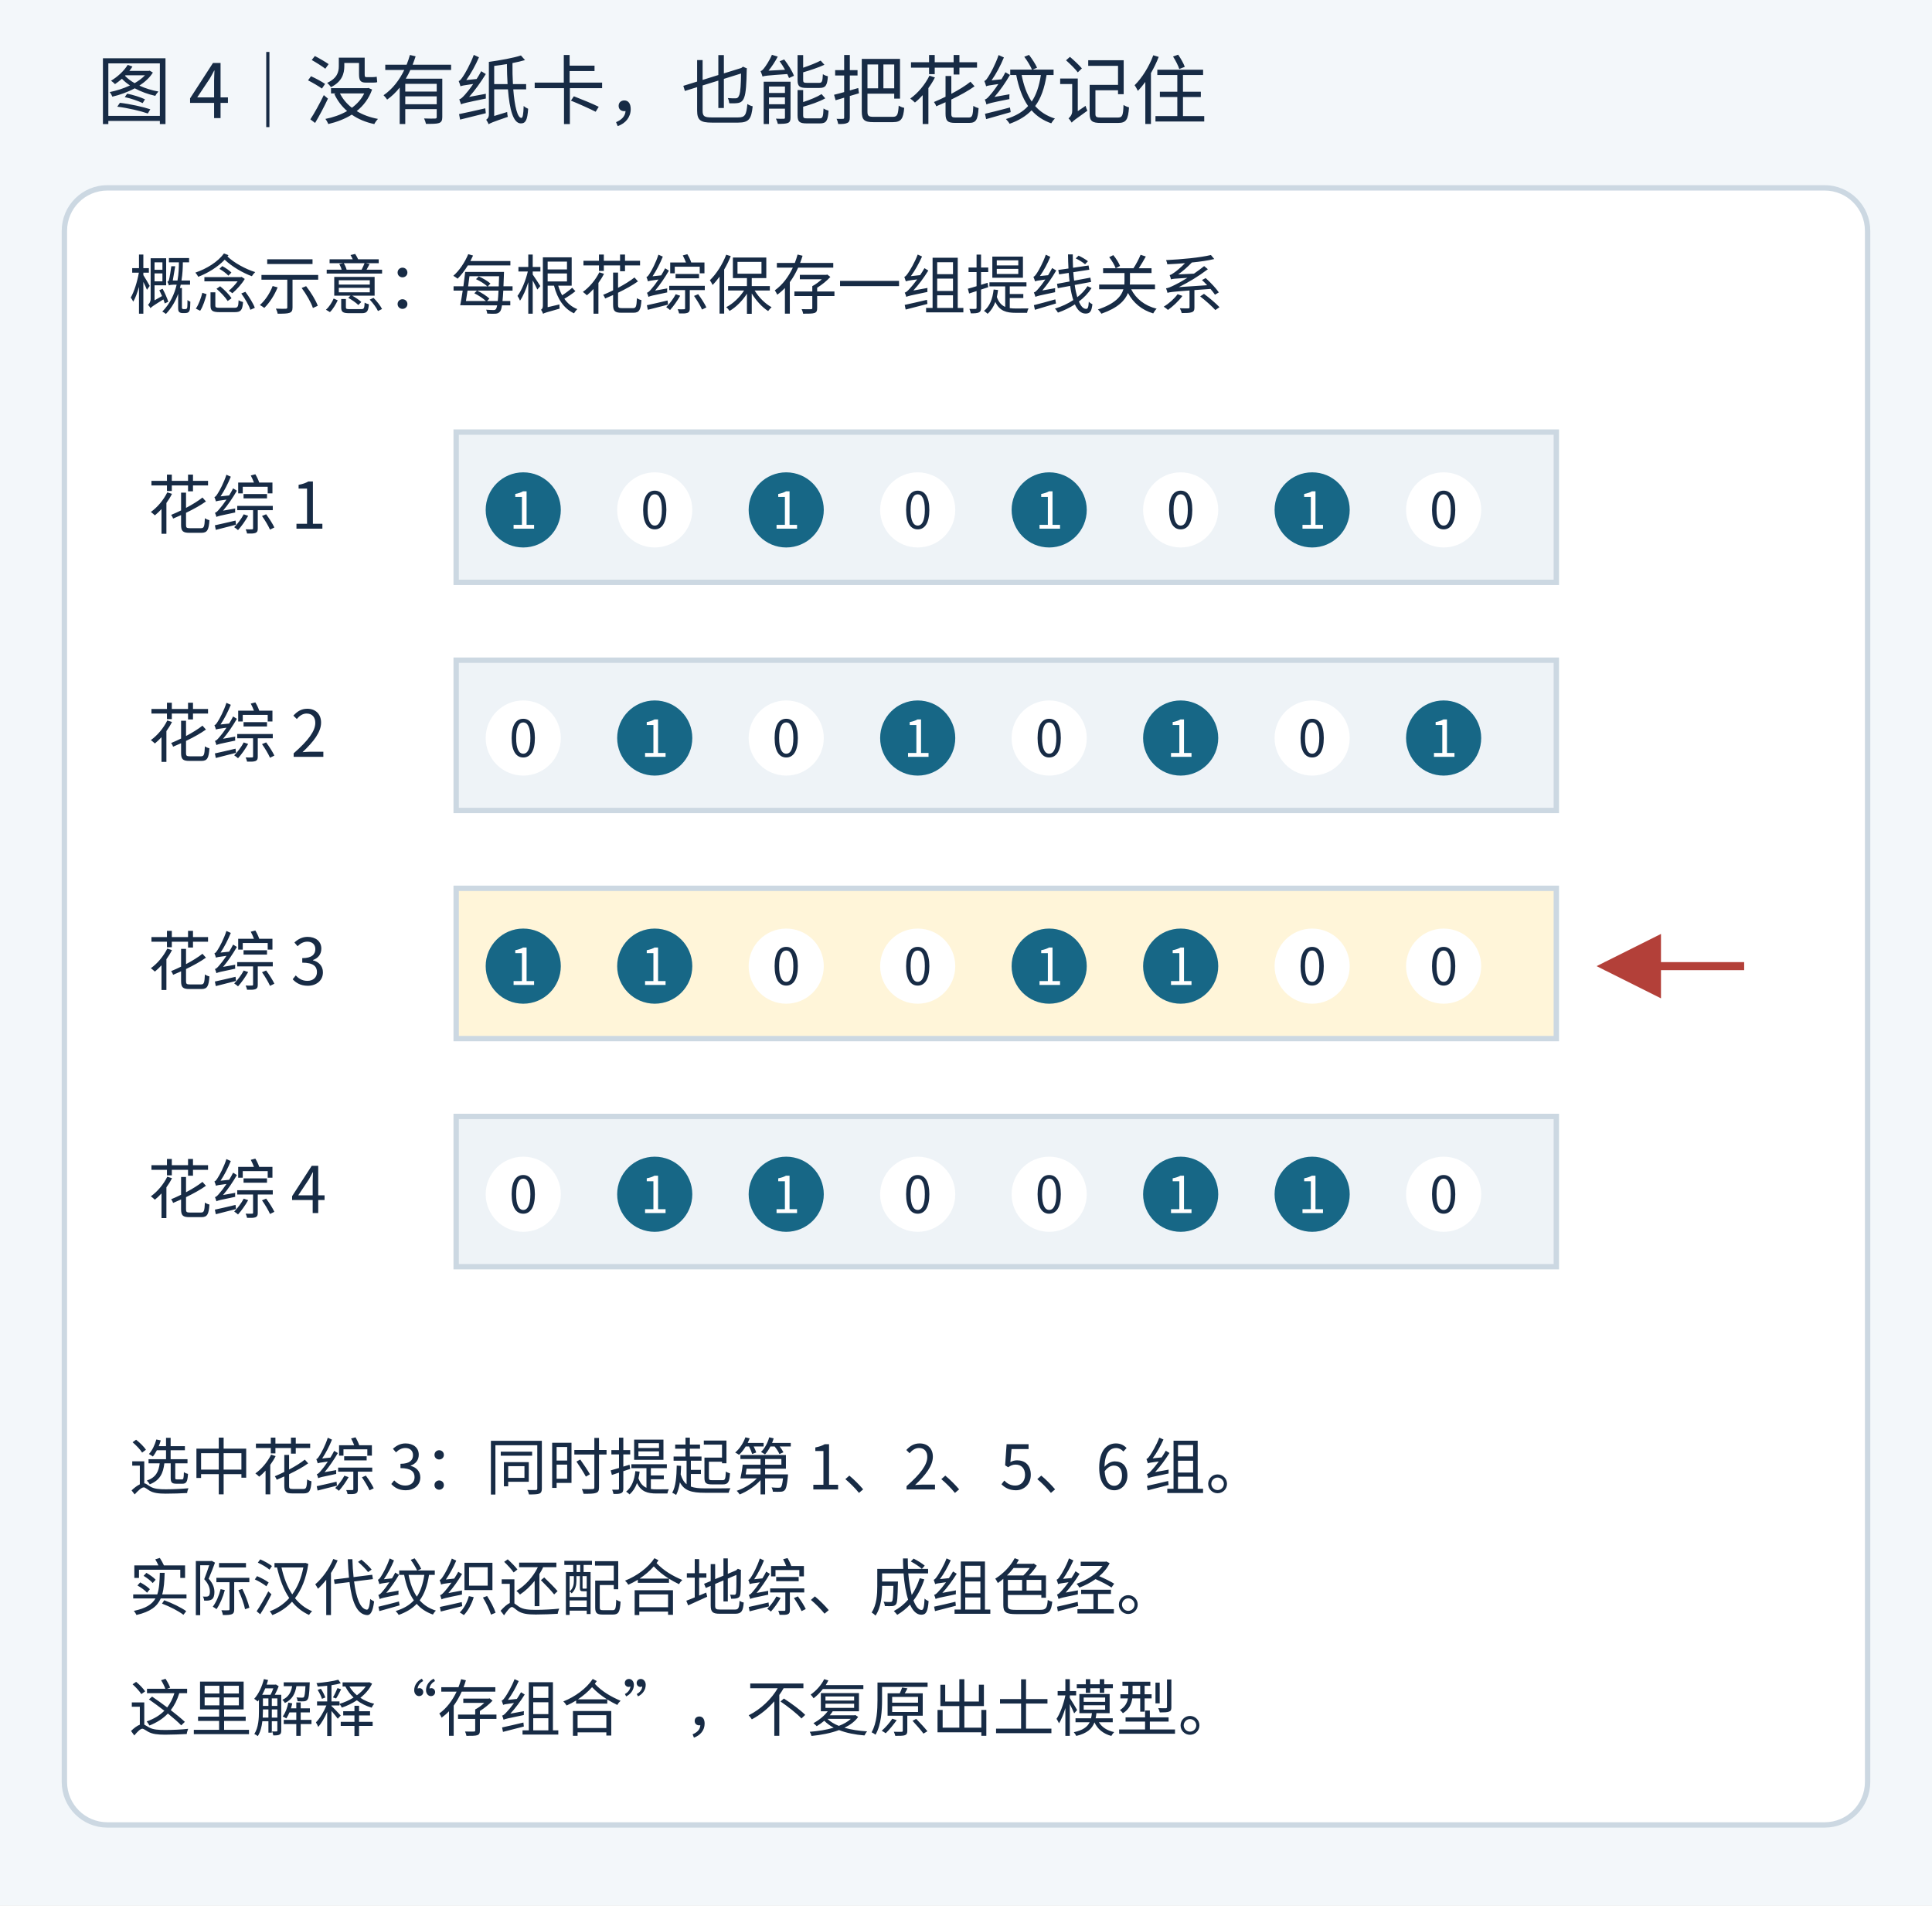
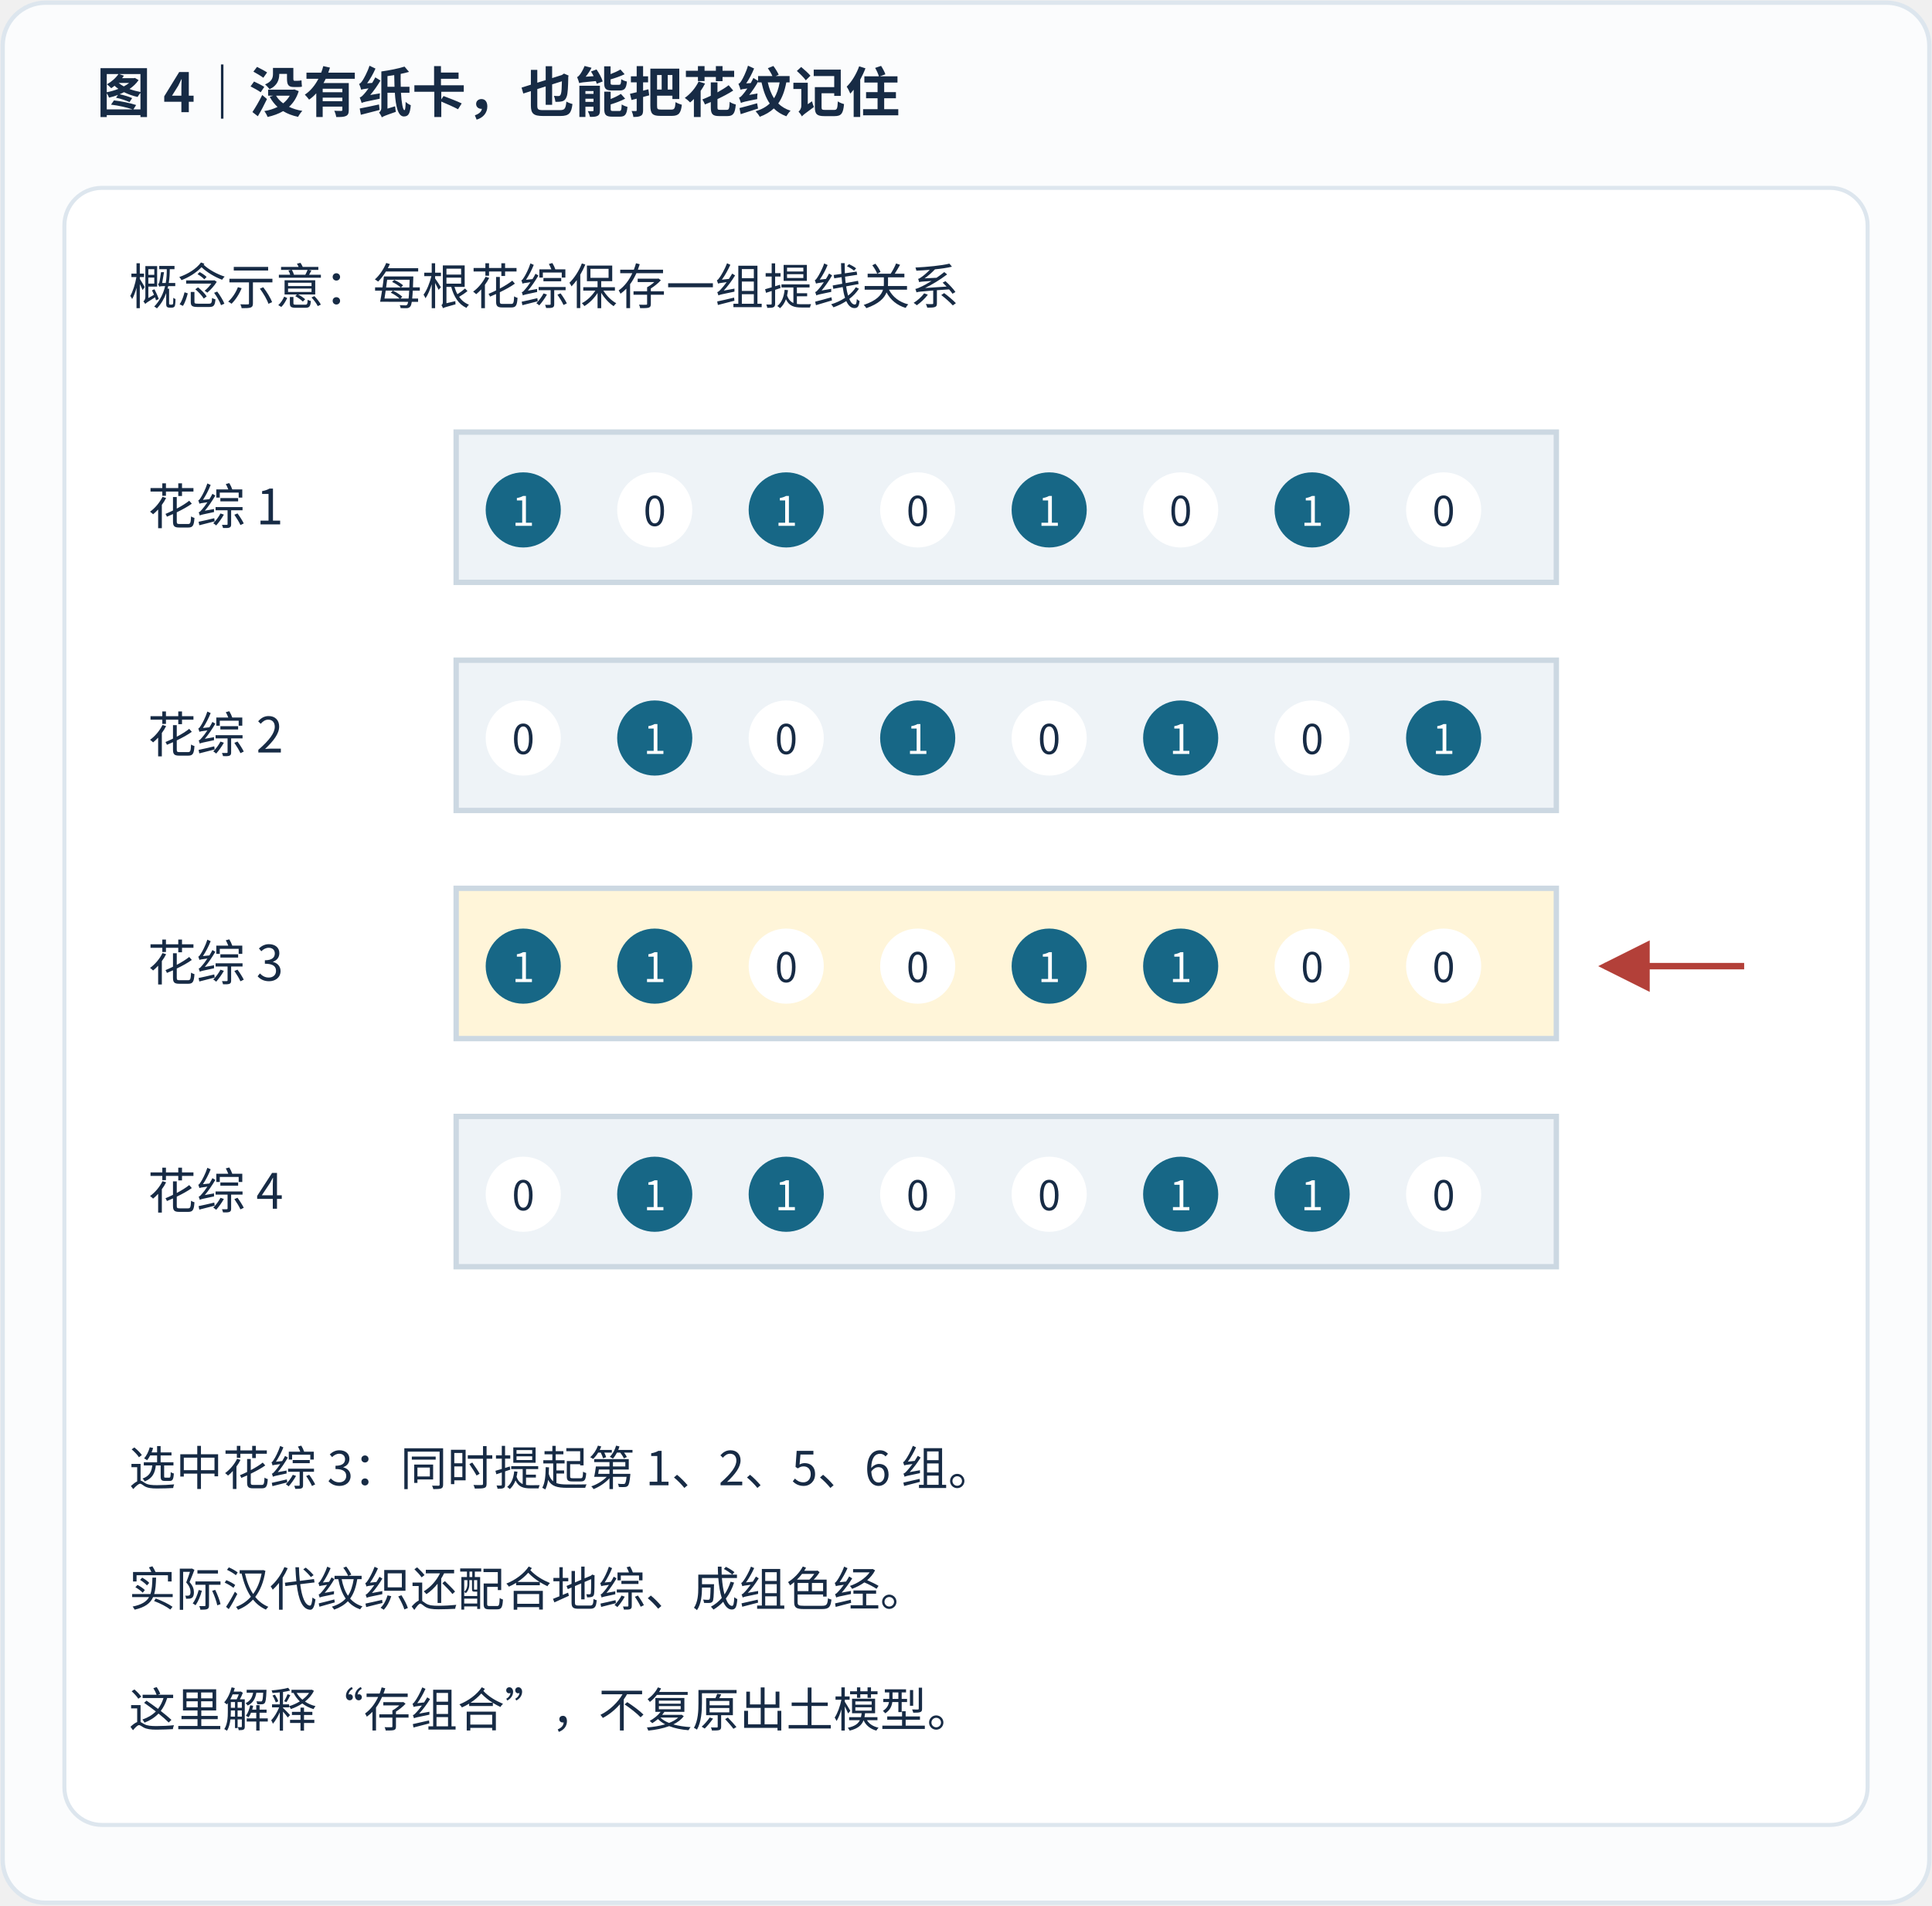
- <svg xmlns="http://www.w3.org/2000/svg" width="720" height="710" viewBox="0 0 720 710" role="img" aria-labelledby="title desc" lang="zh-CN">
+ <svg xmlns="http://www.w3.org/2000/svg" width="540" height="532.5" viewBox="0 0 540 532.5" role="img" aria-labelledby="title desc" lang="zh-CN">
  <defs>
    <marker id="arrow" markerWidth="8" markerHeight="8" refX="7" refY="4" orient="auto-start-reverse">
      <path d="M0 0L8 4L0 8Z" fill="context-stroke" />
    </marker>
  </defs>
-   <style>text{font-family:"Microsoft YaHei","Noto Sans CJK SC",sans-serif}</style>
-   <rect width="720" height="710" fill="#f3f7fa" />
-   <text x="36" y="44" font-size="28" fill="#172b45" text-anchor="start">图 4｜没有纸卡，也能把花纹记住</text>
-   <rect x="24" y="70" width="672" height="610" rx="16" fill="#fff" stroke="#ccd8e2" stroke-width="2" />
-   <text x="48" y="115" font-size="24" fill="#172b45" text-anchor="start">概念示意：每根花综保存一组提线关系</text>
-   <rect x="170" y="161" width="410" height="56" rx="0" fill="#eef3f7" stroke="#ccd8e2" stroke-width="2" />
-   <text x="55" y="197" font-size="24" fill="#172b45" text-anchor="start">花综 1</text>
-   <circle cx="195.000" cy="190.000" r="14" fill="#176786" />
-   <text x="195" y="197" font-size="19" fill="#fff" text-anchor="middle">1</text>
-   <circle cx="244.000" cy="190.000" r="14" fill="#fff" />
-   <text x="244" y="197" font-size="19" fill="#172b45" text-anchor="middle">0</text>
-   <circle cx="293.000" cy="190.000" r="14" fill="#176786" />
-   <text x="293" y="197" font-size="19" fill="#fff" text-anchor="middle">1</text>
-   <circle cx="342.000" cy="190.000" r="14" fill="#fff" />
-   <text x="342" y="197" font-size="19" fill="#172b45" text-anchor="middle">0</text>
-   <circle cx="391.000" cy="190.000" r="14" fill="#176786" />
-   <text x="391" y="197" font-size="19" fill="#fff" text-anchor="middle">1</text>
-   <circle cx="440.000" cy="190.000" r="14" fill="#fff" />
-   <text x="440" y="197" font-size="19" fill="#172b45" text-anchor="middle">0</text>
-   <circle cx="489.000" cy="190.000" r="14" fill="#176786" />
-   <text x="489" y="197" font-size="19" fill="#fff" text-anchor="middle">1</text>
-   <circle cx="538.000" cy="190.000" r="14" fill="#fff" />
-   <text x="538" y="197" font-size="19" fill="#172b45" text-anchor="middle">0</text>
-   <rect x="170" y="246" width="410" height="56" rx="0" fill="#eef3f7" stroke="#ccd8e2" stroke-width="2" />
-   <text x="55" y="282" font-size="24" fill="#172b45" text-anchor="start">花综 2</text>
-   <circle cx="195.000" cy="275.000" r="14" fill="#fff" />
-   <text x="195" y="282" font-size="19" fill="#172b45" text-anchor="middle">0</text>
-   <circle cx="244.000" cy="275.000" r="14" fill="#176786" />
-   <text x="244" y="282" font-size="19" fill="#fff" text-anchor="middle">1</text>
-   <circle cx="293.000" cy="275.000" r="14" fill="#fff" />
-   <text x="293" y="282" font-size="19" fill="#172b45" text-anchor="middle">0</text>
-   <circle cx="342.000" cy="275.000" r="14" fill="#176786" />
-   <text x="342" y="282" font-size="19" fill="#fff" text-anchor="middle">1</text>
-   <circle cx="391.000" cy="275.000" r="14" fill="#fff" />
-   <text x="391" y="282" font-size="19" fill="#172b45" text-anchor="middle">0</text>
-   <circle cx="440.000" cy="275.000" r="14" fill="#176786" />
-   <text x="440" y="282" font-size="19" fill="#fff" text-anchor="middle">1</text>
-   <circle cx="489.000" cy="275.000" r="14" fill="#fff" />
-   <text x="489" y="282" font-size="19" fill="#172b45" text-anchor="middle">0</text>
-   <circle cx="538.000" cy="275.000" r="14" fill="#176786" />
-   <text x="538" y="282" font-size="19" fill="#fff" text-anchor="middle">1</text>
-   <rect x="170" y="331" width="410" height="56" rx="0" fill="#fff5d9" stroke="#ccd8e2" stroke-width="2" />
-   <text x="55" y="367" font-size="24" fill="#172b45" text-anchor="start">花综 3</text>
-   <circle cx="195.000" cy="360.000" r="14" fill="#176786" />
-   <text x="195" y="367" font-size="19" fill="#fff" text-anchor="middle">1</text>
-   <circle cx="244.000" cy="360.000" r="14" fill="#176786" />
-   <text x="244" y="367" font-size="19" fill="#fff" text-anchor="middle">1</text>
-   <circle cx="293.000" cy="360.000" r="14" fill="#fff" />
-   <text x="293" y="367" font-size="19" fill="#172b45" text-anchor="middle">0</text>
-   <circle cx="342.000" cy="360.000" r="14" fill="#fff" />
-   <text x="342" y="367" font-size="19" fill="#172b45" text-anchor="middle">0</text>
-   <circle cx="391.000" cy="360.000" r="14" fill="#176786" />
-   <text x="391" y="367" font-size="19" fill="#fff" text-anchor="middle">1</text>
-   <circle cx="440.000" cy="360.000" r="14" fill="#176786" />
-   <text x="440" y="367" font-size="19" fill="#fff" text-anchor="middle">1</text>
-   <circle cx="489.000" cy="360.000" r="14" fill="#fff" />
-   <text x="489" y="367" font-size="19" fill="#172b45" text-anchor="middle">0</text>
-   <circle cx="538.000" cy="360.000" r="14" fill="#fff" />
-   <text x="538" y="367" font-size="19" fill="#172b45" text-anchor="middle">0</text>
-   <path d="M650.000,360.000 L598.000,360.000" fill="none" stroke="#b34039" stroke-width="3" marker-end="url(#arrow)" />
-   <rect x="170" y="416" width="410" height="56" rx="0" fill="#eef3f7" stroke="#ccd8e2" stroke-width="2" />
-   <text x="55" y="452" font-size="24" fill="#172b45" text-anchor="start">花综 4</text>
-   <circle cx="195.000" cy="445.000" r="14" fill="#fff" />
-   <text x="195" y="452" font-size="19" fill="#172b45" text-anchor="middle">0</text>
-   <circle cx="244.000" cy="445.000" r="14" fill="#176786" />
-   <text x="244" y="452" font-size="19" fill="#fff" text-anchor="middle">1</text>
-   <circle cx="293.000" cy="445.000" r="14" fill="#176786" />
-   <text x="293" y="452" font-size="19" fill="#fff" text-anchor="middle">1</text>
-   <circle cx="342.000" cy="445.000" r="14" fill="#fff" />
-   <text x="342" y="452" font-size="19" fill="#172b45" text-anchor="middle">0</text>
-   <circle cx="391.000" cy="445.000" r="14" fill="#fff" />
-   <text x="391" y="452" font-size="19" fill="#172b45" text-anchor="middle">0</text>
-   <circle cx="440.000" cy="445.000" r="14" fill="#176786" />
-   <text x="440" y="452" font-size="19" fill="#fff" text-anchor="middle">1</text>
-   <circle cx="489.000" cy="445.000" r="14" fill="#176786" />
-   <text x="489" y="452" font-size="19" fill="#fff" text-anchor="middle">1</text>
-   <circle cx="538.000" cy="445.000" r="14" fill="#fff" />
-   <text x="538" y="452" font-size="19" fill="#172b45" text-anchor="middle">0</text>
-   <text x="48" y="555" font-size="23" fill="#172b45" text-anchor="start">选中花综 3：同时提起第 1、2、5、6 组。</text>
-   <text x="48" y="600" font-size="23" fill="#172b45" text-anchor="start">实际汉代纹织还配合地综、成组色经。</text>
-   <text x="48" y="645" font-size="23" fill="#172b45" text-anchor="start">这里解释“存组合”，不复原出土模型。</text>
+   <style>text{font-family:"PingFang SC","Hiragino Sans GB","Microsoft YaHei","Noto Sans CJK SC",sans-serif}</style>
+   <rect x="0.75" y="0.75" width="538.5" height="531" rx="12" fill="#fbfcfd" stroke="#dde6ee" stroke-width="1.2" />
+   <g transform="scale(0.75)">
+     <text x="36" y="41.80" font-size="20.2" fill="#172b45" text-anchor="start" font-weight="700">图 4｜没有纸卡，也能把花纹记住</text>
+     <rect x="24" y="70" width="672" height="610" rx="14" fill="#ffffff" stroke="#dde6ee" stroke-width="1.5" />
+     <text x="48" y="113.39" font-size="18.2" fill="#172b45" text-anchor="start">概念示意：每根花综保存一组提线关系</text>
+     <rect x="170" y="161" width="410" height="56" rx="0" fill="#eef3f7" stroke="#ccd8e2" stroke-width="2" />
+     <text x="55" y="195.39" font-size="18.2" fill="#172b45" text-anchor="start">花综 1</text>
+     <circle cx="195.000" cy="190.000" r="14" fill="#176786" />
+     <text x="195" y="195.94" font-size="15.2" fill="#fff" text-anchor="middle">1</text>
+     <circle cx="244.000" cy="190.000" r="14" fill="#fff" />
+     <text x="244" y="195.94" font-size="15.2" fill="#172b45" text-anchor="middle">0</text>
+     <circle cx="293.000" cy="190.000" r="14" fill="#176786" />
+     <text x="293" y="195.94" font-size="15.2" fill="#fff" text-anchor="middle">1</text>
+     <circle cx="342.000" cy="190.000" r="14" fill="#fff" />
+     <text x="342" y="195.94" font-size="15.2" fill="#172b45" text-anchor="middle">0</text>
+     <circle cx="391.000" cy="190.000" r="14" fill="#176786" />
+     <text x="391" y="195.94" font-size="15.2" fill="#fff" text-anchor="middle">1</text>
+     <circle cx="440.000" cy="190.000" r="14" fill="#fff" />
+     <text x="440" y="195.94" font-size="15.2" fill="#172b45" text-anchor="middle">0</text>
+     <circle cx="489.000" cy="190.000" r="14" fill="#176786" />
+     <text x="489" y="195.94" font-size="15.2" fill="#fff" text-anchor="middle">1</text>
+     <circle cx="538.000" cy="190.000" r="14" fill="#fff" />
+     <text x="538" y="195.94" font-size="15.2" fill="#172b45" text-anchor="middle">0</text>
+     <rect x="170" y="246" width="410" height="56" rx="0" fill="#eef3f7" stroke="#ccd8e2" stroke-width="2" />
+     <text x="55" y="280.39" font-size="18.2" fill="#172b45" text-anchor="start">花综 2</text>
+     <circle cx="195.000" cy="275.000" r="14" fill="#fff" />
+     <text x="195" y="280.94" font-size="15.2" fill="#172b45" text-anchor="middle">0</text>
+     <circle cx="244.000" cy="275.000" r="14" fill="#176786" />
+     <text x="244" y="280.94" font-size="15.2" fill="#fff" text-anchor="middle">1</text>
+     <circle cx="293.000" cy="275.000" r="14" fill="#fff" />
+     <text x="293" y="280.94" font-size="15.2" fill="#172b45" text-anchor="middle">0</text>
+     <circle cx="342.000" cy="275.000" r="14" fill="#176786" />
+     <text x="342" y="280.94" font-size="15.2" fill="#fff" text-anchor="middle">1</text>
+     <circle cx="391.000" cy="275.000" r="14" fill="#fff" />
+     <text x="391" y="280.94" font-size="15.2" fill="#172b45" text-anchor="middle">0</text>
+     <circle cx="440.000" cy="275.000" r="14" fill="#176786" />
+     <text x="440" y="280.94" font-size="15.2" fill="#fff" text-anchor="middle">1</text>
+     <circle cx="489.000" cy="275.000" r="14" fill="#fff" />
+     <text x="489" y="280.94" font-size="15.2" fill="#172b45" text-anchor="middle">0</text>
+     <circle cx="538.000" cy="275.000" r="14" fill="#176786" />
+     <text x="538" y="280.94" font-size="15.2" fill="#fff" text-anchor="middle">1</text>
+     <rect x="170" y="331" width="410" height="56" rx="0" fill="#fff5d9" stroke="#ccd8e2" stroke-width="2" />
+     <text x="55" y="365.39" font-size="18.2" fill="#172b45" text-anchor="start">花综 3</text>
+     <circle cx="195.000" cy="360.000" r="14" fill="#176786" />
+     <text x="195" y="365.94" font-size="15.2" fill="#fff" text-anchor="middle">1</text>
+     <circle cx="244.000" cy="360.000" r="14" fill="#176786" />
+     <text x="244" y="365.94" font-size="15.2" fill="#fff" text-anchor="middle">1</text>
+     <circle cx="293.000" cy="360.000" r="14" fill="#fff" />
+     <text x="293" y="365.94" font-size="15.2" fill="#172b45" text-anchor="middle">0</text>
+     <circle cx="342.000" cy="360.000" r="14" fill="#fff" />
+     <text x="342" y="365.94" font-size="15.2" fill="#172b45" text-anchor="middle">0</text>
+     <circle cx="391.000" cy="360.000" r="14" fill="#176786" />
+     <text x="391" y="365.94" font-size="15.2" fill="#fff" text-anchor="middle">1</text>
+     <circle cx="440.000" cy="360.000" r="14" fill="#176786" />
+     <text x="440" y="365.94" font-size="15.2" fill="#fff" text-anchor="middle">1</text>
+     <circle cx="489.000" cy="360.000" r="14" fill="#fff" />
+     <text x="489" y="365.94" font-size="15.2" fill="#172b45" text-anchor="middle">0</text>
+     <circle cx="538.000" cy="360.000" r="14" fill="#fff" />
+     <text x="538" y="365.94" font-size="15.2" fill="#172b45" text-anchor="middle">0</text>
+     <path d="M650.000,360.000 L598.000,360.000" fill="none" stroke="#b34039" stroke-width="2.4" marker-end="url(#arrow)" />
+     <rect x="170" y="416" width="410" height="56" rx="0" fill="#eef3f7" stroke="#ccd8e2" stroke-width="2" />
+     <text x="55" y="450.39" font-size="18.2" fill="#172b45" text-anchor="start">花综 4</text>
+     <circle cx="195.000" cy="445.000" r="14" fill="#fff" />
+     <text x="195" y="450.94" font-size="15.2" fill="#172b45" text-anchor="middle">0</text>
+     <circle cx="244.000" cy="445.000" r="14" fill="#176786" />
+     <text x="244" y="450.94" font-size="15.2" fill="#fff" text-anchor="middle">1</text>
+     <circle cx="293.000" cy="445.000" r="14" fill="#176786" />
+     <text x="293" y="450.94" font-size="15.2" fill="#fff" text-anchor="middle">1</text>
+     <circle cx="342.000" cy="445.000" r="14" fill="#fff" />
+     <text x="342" y="450.94" font-size="15.2" fill="#172b45" text-anchor="middle">0</text>
+     <circle cx="391.000" cy="445.000" r="14" fill="#fff" />
+     <text x="391" y="450.94" font-size="15.2" fill="#172b45" text-anchor="middle">0</text>
+     <circle cx="440.000" cy="445.000" r="14" fill="#176786" />
+     <text x="440" y="450.94" font-size="15.2" fill="#fff" text-anchor="middle">1</text>
+     <circle cx="489.000" cy="445.000" r="14" fill="#176786" />
+     <text x="489" y="450.94" font-size="15.2" fill="#fff" text-anchor="middle">1</text>
+     <circle cx="538.000" cy="445.000" r="14" fill="#fff" />
+     <text x="538" y="450.94" font-size="15.2" fill="#172b45" text-anchor="middle">0</text>
+     <text x="48" y="553.45" font-size="17.5" fill="#172b45" text-anchor="start">选中花综 3：同时提起第 1、2、5、6 组。</text>
+     <text x="48" y="598.45" font-size="17.5" fill="#172b45" text-anchor="start">实际汉代纹织还配合地综、成组色经。</text>
+     <text x="48" y="643.45" font-size="17.5" fill="#172b45" text-anchor="start">这里解释“存组合”，不复原出土模型。</text>
+   </g>
</svg>
